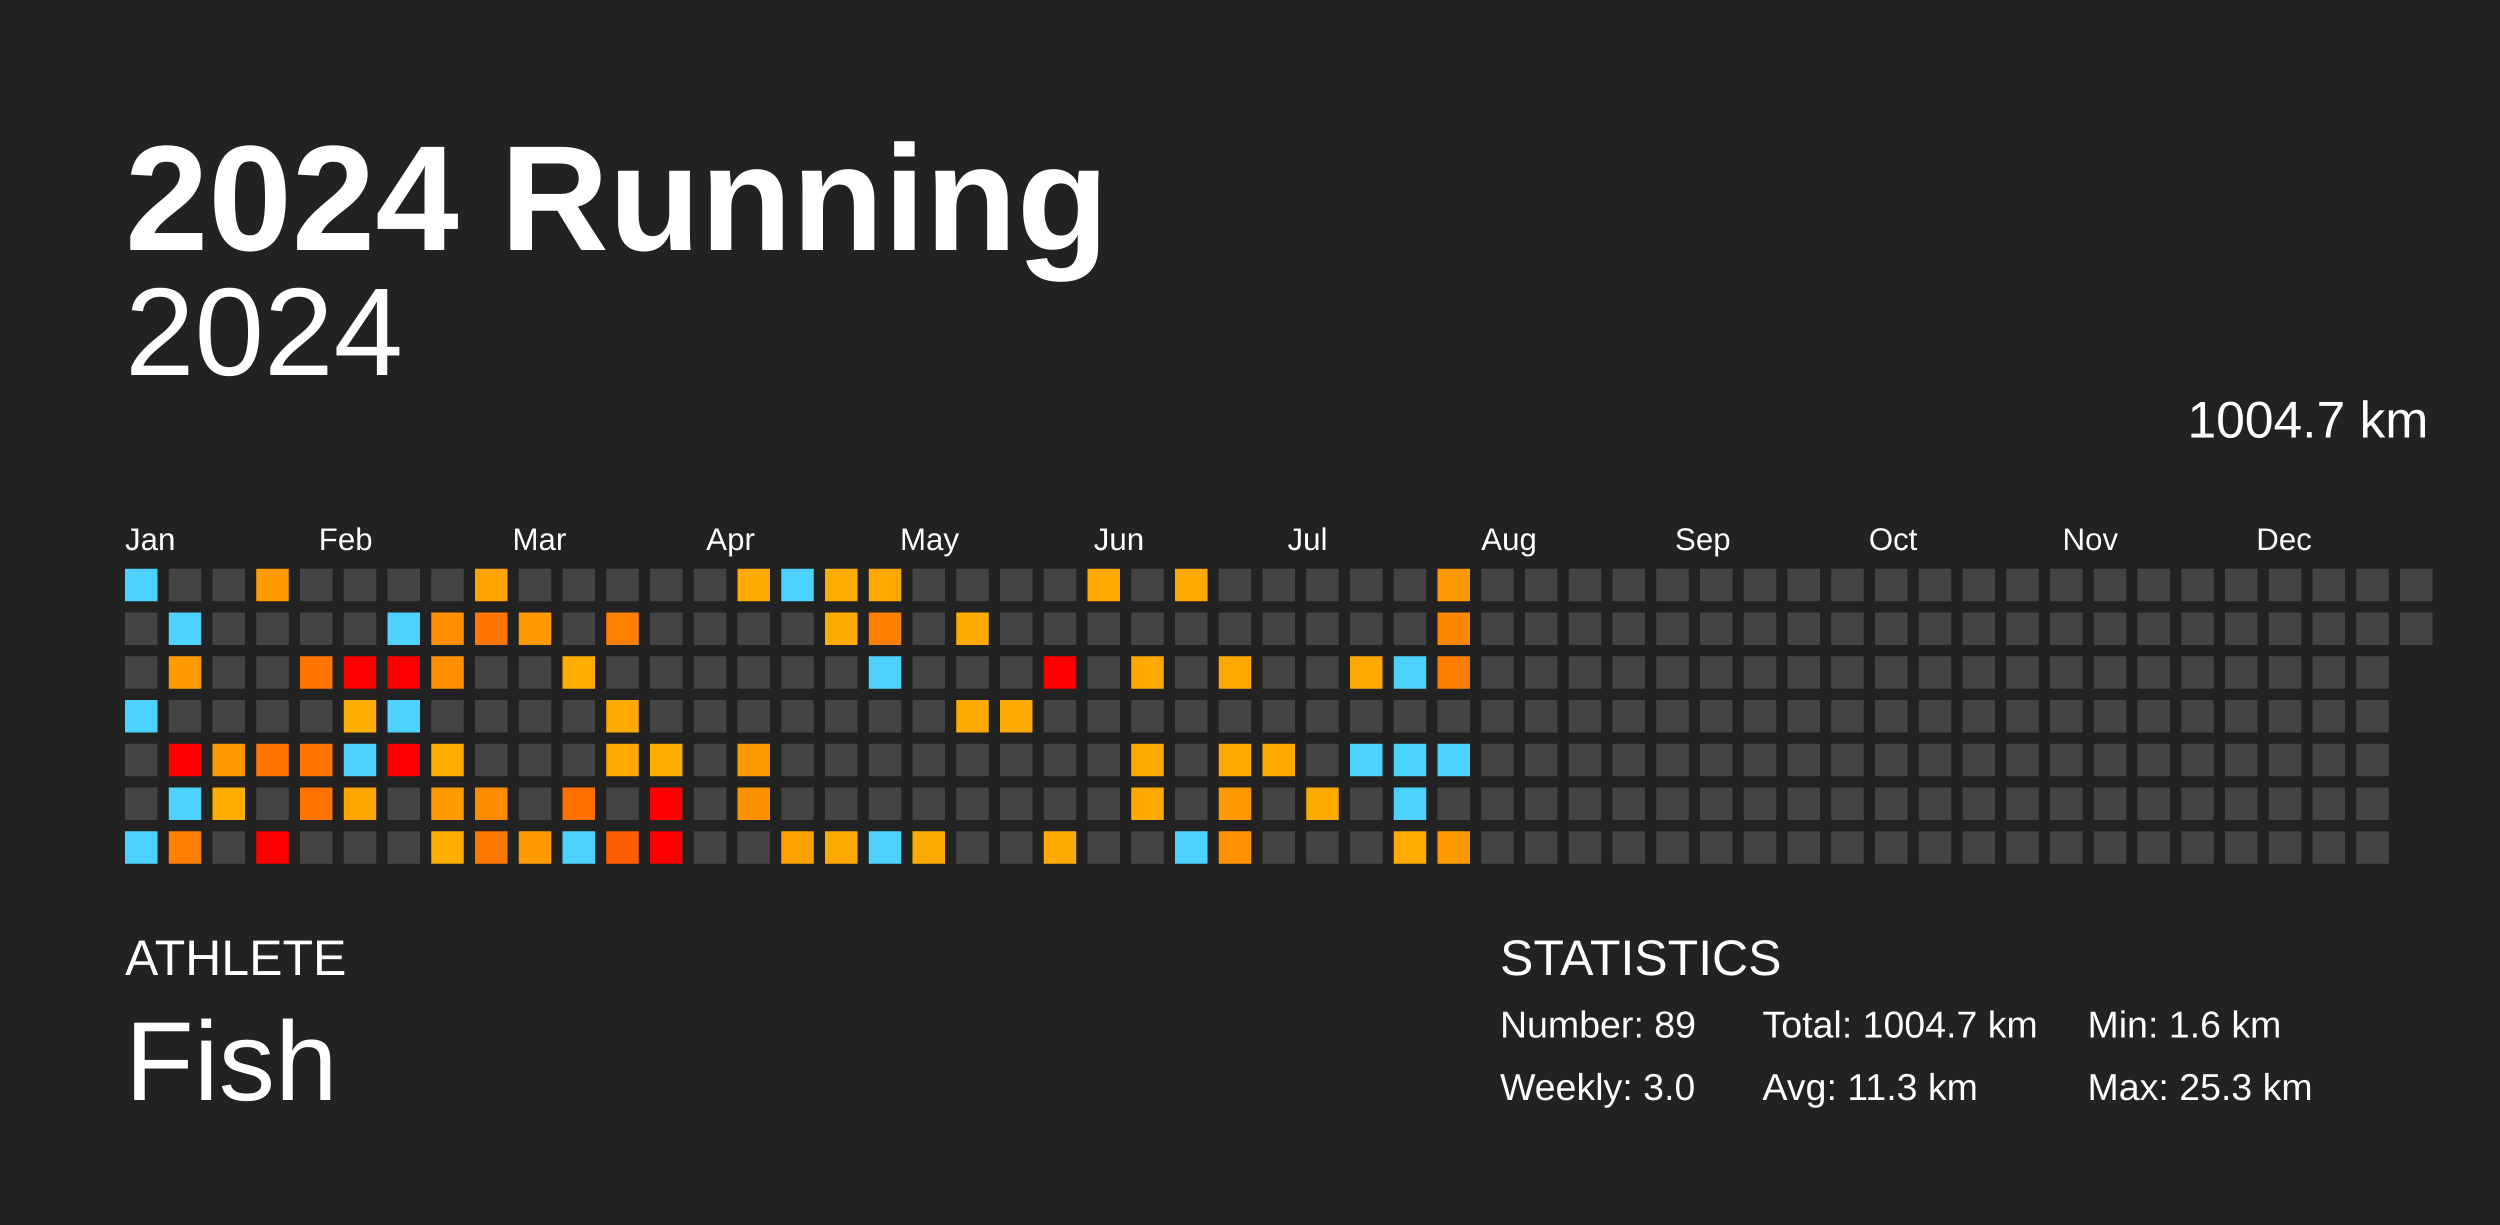
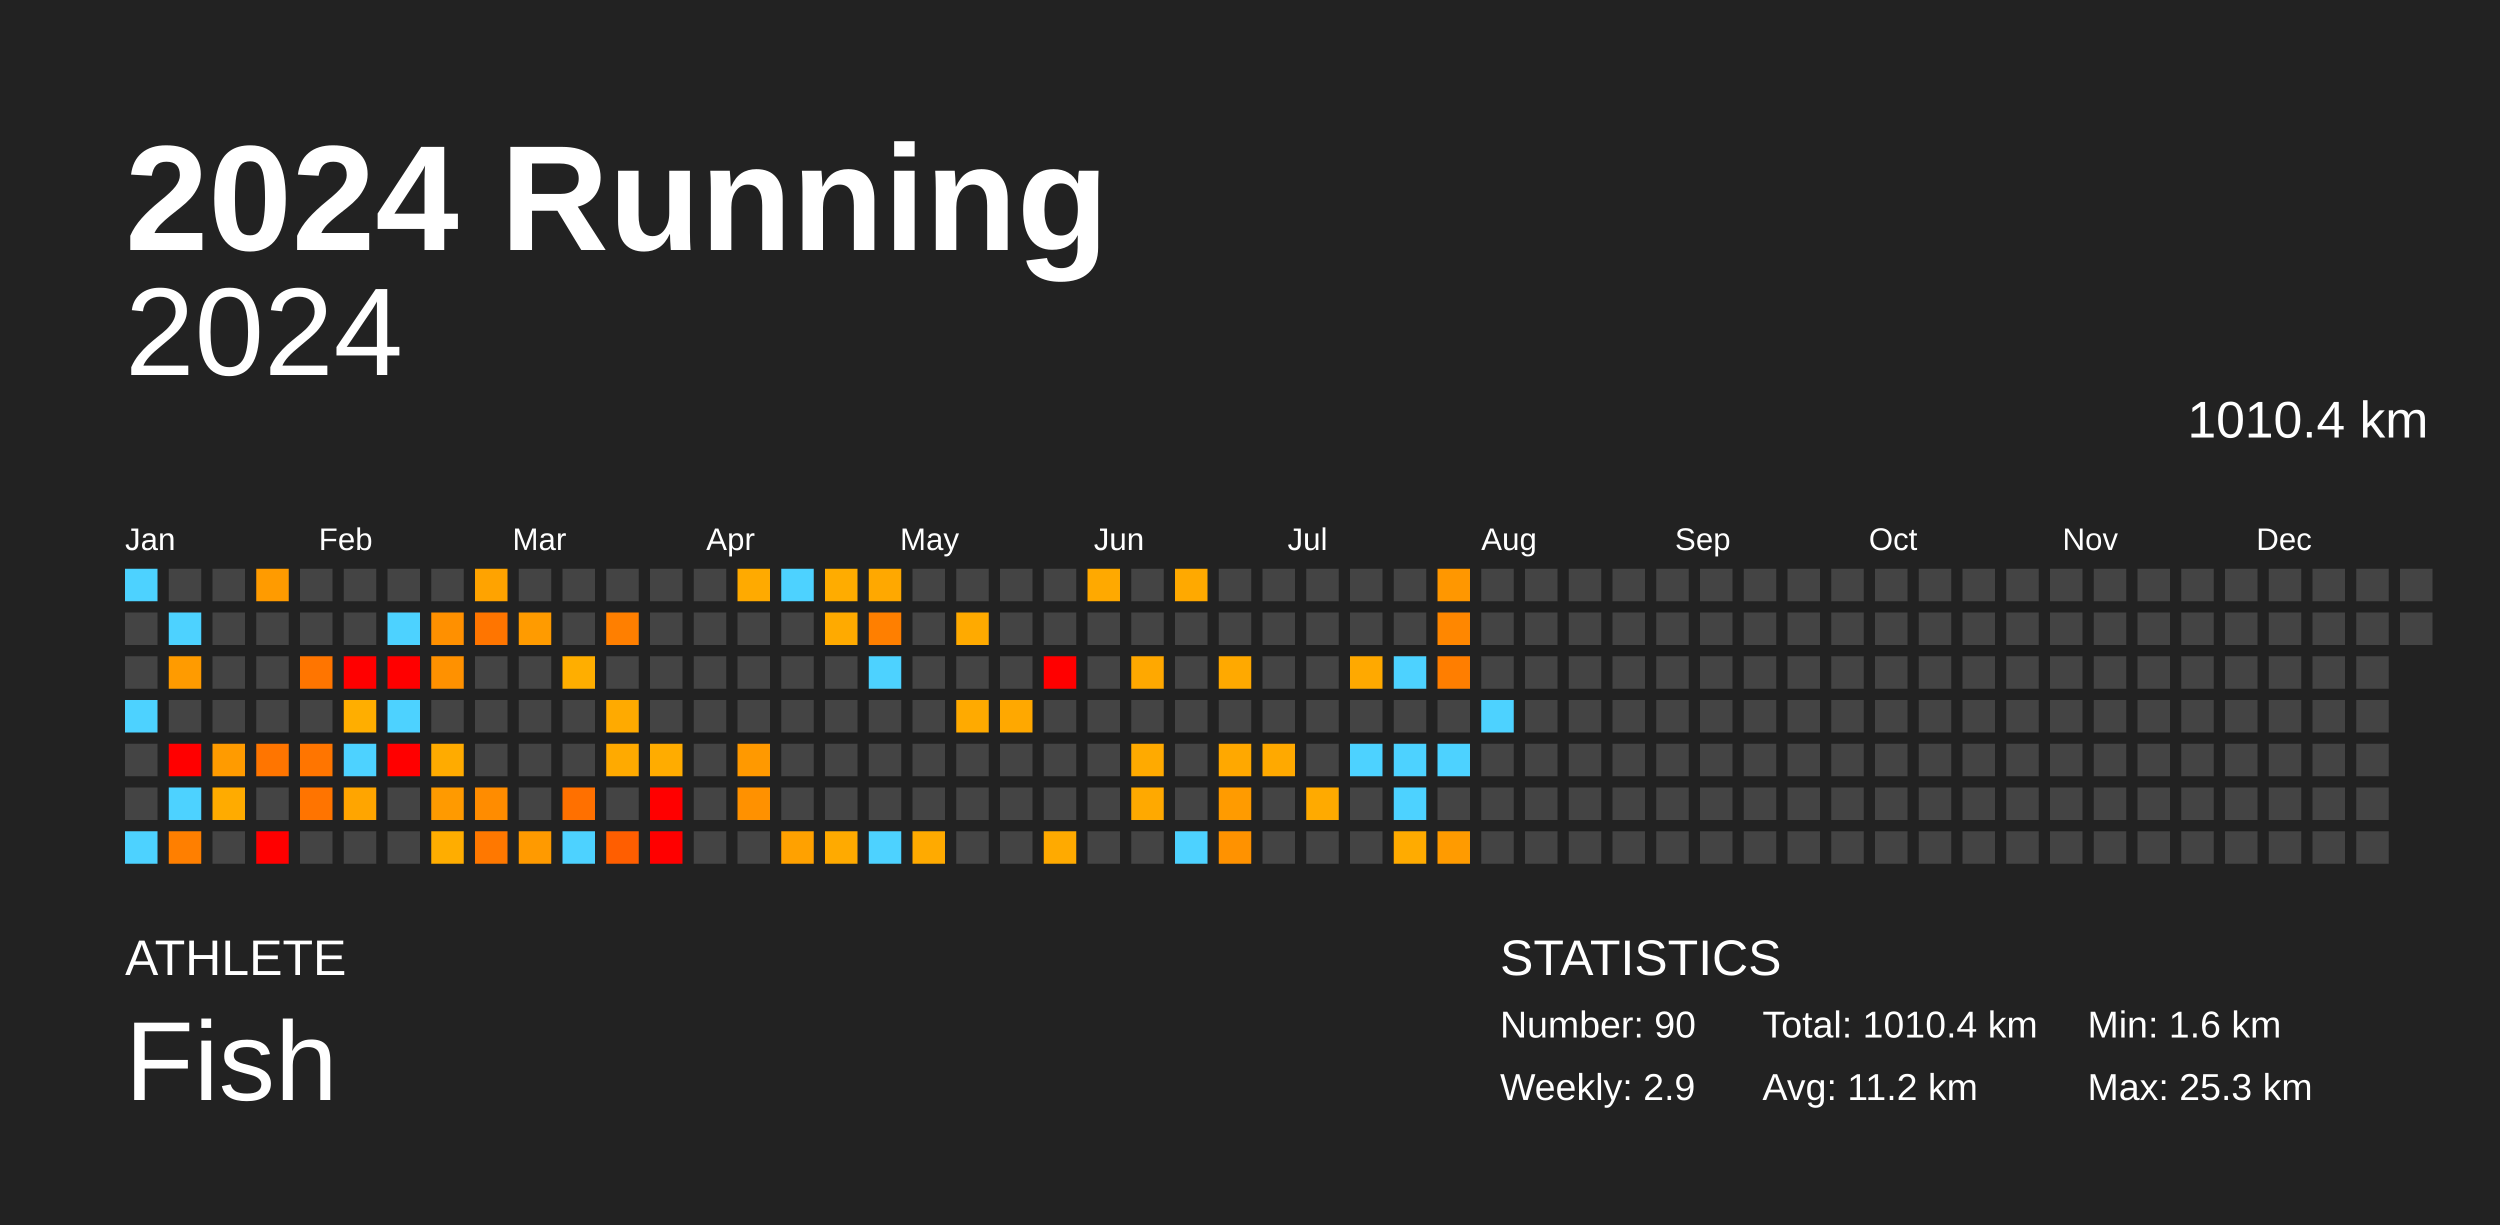
<svg xmlns="http://www.w3.org/2000/svg" baseProfile="full" height="98mm" version="1.1" viewBox="0,0,200,98" width="200mm">
  <defs />
  <rect fill="#222222" height="98" width="200" x="0" y="0" />
  <text fill="#FFFFFF" style="font-size:12px; font-family:Arial; font-weight:bold;" x="10" y="20">2024 Running</text>
  <text fill="#FFFFFF" style="font-size:4px; font-family:Arial" x="10" y="78">ATHLETE</text>
  <text fill="#FFFFFF" style="font-size:9px; font-family:Arial" x="10" y="88">Fish</text>
  <text fill="#FFFFFF" style="font-size:4px; font-family:Arial" x="120" y="78">STATISTICS</text>
-   <text fill="#FFFFFF" style="font-size:3px; font-family:Arial" x="120" y="83">Number: 89</text>
-   <text fill="#FFFFFF" style="font-size:3px; font-family:Arial" x="120" y="88">Weekly: 3.0</text>
-   <text fill="#FFFFFF" style="font-size:3px; font-family:Arial" x="141" y="83">Total: 1004.7 km</text>
-   <text fill="#FFFFFF" style="font-size:3px; font-family:Arial" x="141" y="88">Avg: 11.3 km</text>
+   <text fill="#FFFFFF" style="font-size:3px; font-family:Arial" x="120" y="83">Number: 90</text>
+   <text fill="#FFFFFF" style="font-size:3px; font-family:Arial" x="120" y="88">Weekly: 2.9</text>
+   <text fill="#FFFFFF" style="font-size:3px; font-family:Arial" x="141" y="83">Total: 1010.4 km</text>
+   <text fill="#FFFFFF" style="font-size:3px; font-family:Arial" x="141" y="88">Avg: 11.2 km</text>
  <text fill="#FFFFFF" style="font-size:3px; font-family:Arial" x="167" y="83">Min: 1.6 km</text>
  <text fill="#FFFFFF" style="font-size:3px; font-family:Arial" x="167" y="88">Max: 25.3 km</text>
  <text alignment-baseline="hanging" fill="#FFFFFF" style="font-size:10.0px; font-family:Arial;" x="10" y="30">2024</text>
-   <text alignment-baseline="hanging" fill="#FFFFFF" style="font-size:4.125px; font-family:Arial;" x="175" y="35">1004.7 km</text>
+   <text alignment-baseline="hanging" fill="#FFFFFF" style="font-size:4.125px; font-family:Arial;" x="175" y="35">1010.4 km</text>
  <text fill="#FFFFFF" style="font-size:2.5px; font-family:Arial" x="10.0" y="44">Jan</text>
  <text fill="#FFFFFF" style="font-size:2.5px; font-family:Arial" x="25.5" y="44">Feb</text>
  <text fill="#FFFFFF" style="font-size:2.5px; font-family:Arial" x="41.0" y="44">Mar</text>
  <text fill="#FFFFFF" style="font-size:2.5px; font-family:Arial" x="56.5" y="44">Apr</text>
  <text fill="#FFFFFF" style="font-size:2.5px; font-family:Arial" x="72.0" y="44">May</text>
  <text fill="#FFFFFF" style="font-size:2.5px; font-family:Arial" x="87.5" y="44">Jun</text>
  <text fill="#FFFFFF" style="font-size:2.5px; font-family:Arial" x="103.0" y="44">Jul</text>
  <text fill="#FFFFFF" style="font-size:2.5px; font-family:Arial" x="118.5" y="44">Aug</text>
  <text fill="#FFFFFF" style="font-size:2.5px; font-family:Arial" x="134.0" y="44">Sep</text>
  <text fill="#FFFFFF" style="font-size:2.5px; font-family:Arial" x="149.5" y="44">Oct</text>
  <text fill="#FFFFFF" style="font-size:2.5px; font-family:Arial" x="165.0" y="44">Nov</text>
  <text fill="#FFFFFF" style="font-size:2.5px; font-family:Arial" x="180.5" y="44">Dec</text>
  <rect fill="#4dd2ff" height="2.6" width="2.6" x="10.0" y="45.5" />
  <rect fill="#444444" height="2.6" width="2.6" x="10.0" y="49.0" />
  <rect fill="#444444" height="2.6" width="2.6" x="10.0" y="52.5" />
  <rect fill="#4dd2ff" height="2.6" width="2.6" x="10.0" y="56.0" />
  <rect fill="#444444" height="2.6" width="2.6" x="10.0" y="59.5" />
  <rect fill="#444444" height="2.6" width="2.6" x="10.0" y="63.0" />
  <rect fill="#4dd2ff" height="2.6" width="2.6" x="10.0" y="66.5" />
  <rect fill="#444444" height="2.6" width="2.6" x="13.5" y="45.5" />
  <rect fill="#4dd2ff" height="2.6" width="2.6" x="13.5" y="49.0" />
  <rect fill="#ff9b00" height="2.6" width="2.6" x="13.5" y="52.5" />
  <rect fill="#444444" height="2.6" width="2.6" x="13.5" y="56.0" />
  <rect fill="red" height="2.6" width="2.6" x="13.5" y="59.5" />
  <rect fill="#4dd2ff" height="2.6" width="2.6" x="13.5" y="63.0" />
  <rect fill="#ff7f00" height="2.6" width="2.6" x="13.5" y="66.5" />
  <rect fill="#444444" height="2.6" width="2.6" x="17.0" y="45.5" />
  <rect fill="#444444" height="2.6" width="2.6" x="17.0" y="49.0" />
  <rect fill="#444444" height="2.6" width="2.6" x="17.0" y="52.5" />
  <rect fill="#444444" height="2.6" width="2.6" x="17.0" y="56.0" />
  <rect fill="#ff9b00" height="2.6" width="2.6" x="17.0" y="59.5" />
  <rect fill="#ffab00" height="2.6" width="2.6" x="17.0" y="63.0" />
  <rect fill="#444444" height="2.6" width="2.6" x="17.0" y="66.5" />
  <rect fill="#ff9b00" height="2.6" width="2.6" x="20.5" y="45.5" />
  <rect fill="#444444" height="2.6" width="2.6" x="20.5" y="49.0" />
  <rect fill="#444444" height="2.6" width="2.6" x="20.5" y="52.5" />
  <rect fill="#444444" height="2.6" width="2.6" x="20.5" y="56.0" />
  <rect fill="#ff7500" height="2.6" width="2.6" x="20.5" y="59.5" />
  <rect fill="#444444" height="2.6" width="2.6" x="20.5" y="63.0" />
  <rect fill="red" height="2.6" width="2.6" x="20.5" y="66.5" />
  <rect fill="#444444" height="2.6" width="2.6" x="24.0" y="45.5" />
  <rect fill="#444444" height="2.6" width="2.6" x="24.0" y="49.0" />
  <rect fill="#ff7500" height="2.6" width="2.6" x="24.0" y="52.5" />
  <rect fill="#444444" height="2.6" width="2.6" x="24.0" y="56.0" />
  <rect fill="#ff7500" height="2.6" width="2.6" x="24.0" y="59.5" />
  <rect fill="#ff7400" height="2.6" width="2.6" x="24.0" y="63.0" />
  <rect fill="#444444" height="2.6" width="2.6" x="24.0" y="66.5" />
  <rect fill="#444444" height="2.6" width="2.6" x="27.5" y="45.5" />
  <rect fill="#444444" height="2.6" width="2.6" x="27.5" y="49.0" />
  <rect fill="red" height="2.6" width="2.6" x="27.5" y="52.5" />
  <rect fill="#ffae00" height="2.6" width="2.6" x="27.5" y="56.0" />
  <rect fill="#4dd2ff" height="2.6" width="2.6" x="27.5" y="59.5" />
  <rect fill="#ffa500" height="2.6" width="2.6" x="27.5" y="63.0" />
  <rect fill="#444444" height="2.6" width="2.6" x="27.5" y="66.5" />
  <rect fill="#444444" height="2.6" width="2.6" x="31.0" y="45.5" />
  <rect fill="#4dd2ff" height="2.6" width="2.6" x="31.0" y="49.0" />
  <rect fill="red" height="2.6" width="2.6" x="31.0" y="52.5" />
  <rect fill="#4dd2ff" height="2.6" width="2.6" x="31.0" y="56.0" />
  <rect fill="red" height="2.6" width="2.6" x="31.0" y="59.5" />
  <rect fill="#444444" height="2.6" width="2.6" x="31.0" y="63.0" />
  <rect fill="#444444" height="2.6" width="2.6" x="31.0" y="66.5" />
  <rect fill="#444444" height="2.6" width="2.6" x="34.5" y="45.5" />
  <rect fill="#ff9000" height="2.6" width="2.6" x="34.5" y="49.0" />
  <rect fill="#ff9100" height="2.6" width="2.6" x="34.5" y="52.5" />
  <rect fill="#444444" height="2.6" width="2.6" x="34.5" y="56.0" />
  <rect fill="#ffab00" height="2.6" width="2.6" x="34.5" y="59.5" />
  <rect fill="#ff9a00" height="2.6" width="2.6" x="34.5" y="63.0" />
  <rect fill="#ffad00" height="2.6" width="2.6" x="34.5" y="66.5" />
  <rect fill="#ffa300" height="2.6" width="2.6" x="38.0" y="45.5" />
  <rect fill="#ff7500" height="2.6" width="2.6" x="38.0" y="49.0" />
  <rect fill="#444444" height="2.6" width="2.6" x="38.0" y="52.5" />
  <rect fill="#444444" height="2.6" width="2.6" x="38.0" y="56.0" />
  <rect fill="#444444" height="2.6" width="2.6" x="38.0" y="59.5" />
  <rect fill="#ff8c00" height="2.6" width="2.6" x="38.0" y="63.0" />
  <rect fill="#ff7800" height="2.6" width="2.6" x="38.0" y="66.5" />
  <rect fill="#444444" height="2.6" width="2.6" x="41.5" y="45.5" />
  <rect fill="#ff9b00" height="2.6" width="2.6" x="41.5" y="49.0" />
  <rect fill="#444444" height="2.6" width="2.6" x="41.5" y="52.5" />
  <rect fill="#444444" height="2.6" width="2.6" x="41.5" y="56.0" />
  <rect fill="#444444" height="2.6" width="2.6" x="41.5" y="59.5" />
  <rect fill="#444444" height="2.6" width="2.6" x="41.5" y="63.0" />
  <rect fill="#ff9a00" height="2.6" width="2.6" x="41.5" y="66.5" />
  <rect fill="#444444" height="2.6" width="2.6" x="45.0" y="45.5" />
  <rect fill="#444444" height="2.6" width="2.6" x="45.0" y="49.0" />
  <rect fill="#ffae00" height="2.6" width="2.6" x="45.0" y="52.5" />
  <rect fill="#444444" height="2.6" width="2.6" x="45.0" y="56.0" />
  <rect fill="#444444" height="2.6" width="2.6" x="45.0" y="59.5" />
  <rect fill="#ff7000" height="2.6" width="2.6" x="45.0" y="63.0" />
  <rect fill="#4dd2ff" height="2.6" width="2.6" x="45.0" y="66.5" />
  <rect fill="#444444" height="2.6" width="2.6" x="48.5" y="45.5" />
  <rect fill="#ff7f00" height="2.6" width="2.6" x="48.5" y="49.0" />
  <rect fill="#444444" height="2.6" width="2.6" x="48.5" y="52.5" />
  <rect fill="#ffaa00" height="2.6" width="2.6" x="48.5" y="56.0" />
  <rect fill="#ffaa00" height="2.6" width="2.6" x="48.5" y="59.5" />
  <rect fill="#444444" height="2.6" width="2.6" x="48.5" y="63.0" />
  <rect fill="#ff5e00" height="2.6" width="2.6" x="48.5" y="66.5" />
  <rect fill="#444444" height="2.6" width="2.6" x="52.0" y="45.5" />
  <rect fill="#444444" height="2.6" width="2.6" x="52.0" y="49.0" />
  <rect fill="#444444" height="2.6" width="2.6" x="52.0" y="52.5" />
  <rect fill="#444444" height="2.6" width="2.6" x="52.0" y="56.0" />
  <rect fill="#ffac00" height="2.6" width="2.6" x="52.0" y="59.5" />
  <rect fill="red" height="2.6" width="2.6" x="52.0" y="63.0" />
  <rect fill="red" height="2.6" width="2.6" x="52.0" y="66.5" />
  <rect fill="#444444" height="2.6" width="2.6" x="55.5" y="45.5" />
  <rect fill="#444444" height="2.6" width="2.6" x="55.5" y="49.0" />
  <rect fill="#444444" height="2.6" width="2.6" x="55.5" y="52.5" />
  <rect fill="#444444" height="2.6" width="2.6" x="55.5" y="56.0" />
  <rect fill="#444444" height="2.6" width="2.6" x="55.5" y="59.5" />
  <rect fill="#444444" height="2.6" width="2.6" x="55.5" y="63.0" />
  <rect fill="#444444" height="2.6" width="2.6" x="55.5" y="66.5" />
  <rect fill="#ffaa00" height="2.6" width="2.6" x="59.0" y="45.5" />
  <rect fill="#444444" height="2.6" width="2.6" x="59.0" y="49.0" />
  <rect fill="#444444" height="2.6" width="2.6" x="59.0" y="52.5" />
  <rect fill="#444444" height="2.6" width="2.6" x="59.0" y="56.0" />
  <rect fill="#ff9900" height="2.6" width="2.6" x="59.0" y="59.5" />
  <rect fill="#ff9100" height="2.6" width="2.6" x="59.0" y="63.0" />
  <rect fill="#444444" height="2.6" width="2.6" x="59.0" y="66.5" />
  <rect fill="#4dd2ff" height="2.6" width="2.6" x="62.5" y="45.5" />
  <rect fill="#444444" height="2.6" width="2.6" x="62.5" y="49.0" />
  <rect fill="#444444" height="2.6" width="2.6" x="62.5" y="52.5" />
  <rect fill="#444444" height="2.6" width="2.6" x="62.5" y="56.0" />
  <rect fill="#444444" height="2.6" width="2.6" x="62.5" y="59.5" />
  <rect fill="#444444" height="2.6" width="2.6" x="62.5" y="63.0" />
  <rect fill="#ffa100" height="2.6" width="2.6" x="62.5" y="66.5" />
  <rect fill="#ffac00" height="2.6" width="2.6" x="66.0" y="45.5" />
  <rect fill="#ffaa00" height="2.6" width="2.6" x="66.0" y="49.0" />
  <rect fill="#444444" height="2.6" width="2.6" x="66.0" y="52.5" />
  <rect fill="#444444" height="2.6" width="2.6" x="66.0" y="56.0" />
  <rect fill="#444444" height="2.6" width="2.6" x="66.0" y="59.5" />
  <rect fill="#444444" height="2.6" width="2.6" x="66.0" y="63.0" />
  <rect fill="#ffaa00" height="2.6" width="2.6" x="66.0" y="66.5" />
  <rect fill="#ffa800" height="2.6" width="2.6" x="69.5" y="45.5" />
  <rect fill="#ff7f00" height="2.6" width="2.6" x="69.5" y="49.0" />
  <rect fill="#4dd2ff" height="2.6" width="2.6" x="69.5" y="52.5" />
  <rect fill="#444444" height="2.6" width="2.6" x="69.5" y="56.0" />
  <rect fill="#444444" height="2.6" width="2.6" x="69.5" y="59.5" />
  <rect fill="#444444" height="2.6" width="2.6" x="69.5" y="63.0" />
  <rect fill="#4dd2ff" height="2.6" width="2.6" x="69.5" y="66.5" />
  <rect fill="#444444" height="2.6" width="2.6" x="73.0" y="45.5" />
  <rect fill="#444444" height="2.6" width="2.6" x="73.0" y="49.0" />
  <rect fill="#444444" height="2.6" width="2.6" x="73.0" y="52.5" />
  <rect fill="#444444" height="2.6" width="2.6" x="73.0" y="56.0" />
  <rect fill="#444444" height="2.6" width="2.6" x="73.0" y="59.5" />
  <rect fill="#444444" height="2.6" width="2.6" x="73.0" y="63.0" />
  <rect fill="#ffaa00" height="2.6" width="2.6" x="73.0" y="66.5" />
  <rect fill="#444444" height="2.6" width="2.6" x="76.5" y="45.5" />
  <rect fill="#ffaa00" height="2.6" width="2.6" x="76.5" y="49.0" />
  <rect fill="#444444" height="2.6" width="2.6" x="76.5" y="52.5" />
  <rect fill="#ffaa00" height="2.6" width="2.6" x="76.5" y="56.0" />
  <rect fill="#444444" height="2.6" width="2.6" x="76.5" y="59.5" />
  <rect fill="#444444" height="2.6" width="2.6" x="76.5" y="63.0" />
  <rect fill="#444444" height="2.6" width="2.6" x="76.5" y="66.5" />
  <rect fill="#444444" height="2.6" width="2.6" x="80.0" y="45.5" />
  <rect fill="#444444" height="2.6" width="2.6" x="80.0" y="49.0" />
  <rect fill="#444444" height="2.6" width="2.6" x="80.0" y="52.5" />
  <rect fill="#ffa800" height="2.6" width="2.6" x="80.0" y="56.0" />
  <rect fill="#444444" height="2.6" width="2.6" x="80.0" y="59.5" />
  <rect fill="#444444" height="2.6" width="2.6" x="80.0" y="63.0" />
  <rect fill="#444444" height="2.6" width="2.6" x="80.0" y="66.5" />
  <rect fill="#444444" height="2.6" width="2.6" x="83.5" y="45.5" />
  <rect fill="#444444" height="2.6" width="2.6" x="83.5" y="49.0" />
  <rect fill="red" height="2.6" width="2.6" x="83.5" y="52.5" />
  <rect fill="#444444" height="2.6" width="2.6" x="83.5" y="56.0" />
  <rect fill="#444444" height="2.6" width="2.6" x="83.5" y="59.5" />
  <rect fill="#444444" height="2.6" width="2.6" x="83.5" y="63.0" />
  <rect fill="#ffaa00" height="2.6" width="2.6" x="83.5" y="66.5" />
  <rect fill="#ffa900" height="2.6" width="2.6" x="87.0" y="45.5" />
  <rect fill="#444444" height="2.6" width="2.6" x="87.0" y="49.0" />
  <rect fill="#444444" height="2.6" width="2.6" x="87.0" y="52.5" />
  <rect fill="#444444" height="2.6" width="2.6" x="87.0" y="56.0" />
  <rect fill="#444444" height="2.6" width="2.6" x="87.0" y="59.5" />
  <rect fill="#444444" height="2.6" width="2.6" x="87.0" y="63.0" />
  <rect fill="#444444" height="2.6" width="2.6" x="87.0" y="66.5" />
  <rect fill="#444444" height="2.6" width="2.6" x="90.5" y="45.5" />
  <rect fill="#444444" height="2.6" width="2.6" x="90.5" y="49.0" />
  <rect fill="#ffa800" height="2.6" width="2.6" x="90.5" y="52.5" />
  <rect fill="#444444" height="2.6" width="2.6" x="90.5" y="56.0" />
  <rect fill="#ffaa00" height="2.6" width="2.6" x="90.5" y="59.5" />
  <rect fill="#ffa900" height="2.6" width="2.6" x="90.5" y="63.0" />
  <rect fill="#444444" height="2.6" width="2.6" x="90.5" y="66.5" />
  <rect fill="#ffa900" height="2.6" width="2.6" x="94.0" y="45.5" />
  <rect fill="#444444" height="2.6" width="2.6" x="94.0" y="49.0" />
  <rect fill="#444444" height="2.6" width="2.6" x="94.0" y="52.5" />
  <rect fill="#444444" height="2.6" width="2.6" x="94.0" y="56.0" />
  <rect fill="#444444" height="2.6" width="2.6" x="94.0" y="59.5" />
  <rect fill="#444444" height="2.6" width="2.6" x="94.0" y="63.0" />
  <rect fill="#4dd2ff" height="2.6" width="2.6" x="94.0" y="66.5" />
  <rect fill="#444444" height="2.6" width="2.6" x="97.5" y="45.5" />
  <rect fill="#444444" height="2.6" width="2.6" x="97.5" y="49.0" />
  <rect fill="#ffa900" height="2.6" width="2.6" x="97.5" y="52.5" />
  <rect fill="#444444" height="2.6" width="2.6" x="97.5" y="56.0" />
  <rect fill="#ffa800" height="2.6" width="2.6" x="97.5" y="59.5" />
  <rect fill="#ff9b00" height="2.6" width="2.6" x="97.5" y="63.0" />
  <rect fill="#ff9200" height="2.6" width="2.6" x="97.5" y="66.5" />
  <rect fill="#444444" height="2.6" width="2.6" x="101.0" y="45.5" />
  <rect fill="#444444" height="2.6" width="2.6" x="101.0" y="49.0" />
  <rect fill="#444444" height="2.6" width="2.6" x="101.0" y="52.5" />
  <rect fill="#444444" height="2.6" width="2.6" x="101.0" y="56.0" />
  <rect fill="#ffa900" height="2.6" width="2.6" x="101.0" y="59.5" />
  <rect fill="#444444" height="2.6" width="2.6" x="101.0" y="63.0" />
  <rect fill="#444444" height="2.6" width="2.6" x="101.0" y="66.5" />
  <rect fill="#444444" height="2.6" width="2.6" x="104.5" y="45.5" />
  <rect fill="#444444" height="2.6" width="2.6" x="104.5" y="49.0" />
  <rect fill="#444444" height="2.6" width="2.6" x="104.5" y="52.5" />
  <rect fill="#444444" height="2.6" width="2.6" x="104.5" y="56.0" />
  <rect fill="#444444" height="2.6" width="2.6" x="104.5" y="59.5" />
  <rect fill="#ffaa00" height="2.6" width="2.6" x="104.5" y="63.0" />
  <rect fill="#444444" height="2.6" width="2.6" x="104.5" y="66.5" />
  <rect fill="#444444" height="2.6" width="2.6" x="108.0" y="45.5" />
  <rect fill="#444444" height="2.6" width="2.6" x="108.0" y="49.0" />
  <rect fill="#ffa900" height="2.6" width="2.6" x="108.0" y="52.5" />
  <rect fill="#444444" height="2.6" width="2.6" x="108.0" y="56.0" />
  <rect fill="#4dd2ff" height="2.6" width="2.6" x="108.0" y="59.5" />
  <rect fill="#444444" height="2.6" width="2.6" x="108.0" y="63.0" />
  <rect fill="#444444" height="2.6" width="2.6" x="108.0" y="66.5" />
  <rect fill="#444444" height="2.6" width="2.6" x="111.5" y="45.5" />
  <rect fill="#444444" height="2.6" width="2.6" x="111.5" y="49.0" />
  <rect fill="#4dd2ff" height="2.6" width="2.6" x="111.5" y="52.5" />
  <rect fill="#444444" height="2.6" width="2.6" x="111.5" y="56.0" />
  <rect fill="#4dd2ff" height="2.6" width="2.6" x="111.5" y="59.5" />
  <rect fill="#4dd2ff" height="2.6" width="2.6" x="111.5" y="63.0" />
  <rect fill="#ffab00" height="2.6" width="2.6" x="111.5" y="66.5" />
  <rect fill="#ff9700" height="2.6" width="2.6" x="115.0" y="45.5" />
  <rect fill="#ff8700" height="2.6" width="2.6" x="115.0" y="49.0" />
  <rect fill="#ff7e00" height="2.6" width="2.6" x="115.0" y="52.5" />
  <rect fill="#444444" height="2.6" width="2.6" x="115.0" y="56.0" />
  <rect fill="#4dd2ff" height="2.6" width="2.6" x="115.0" y="59.5" />
  <rect fill="#444444" height="2.6" width="2.6" x="115.0" y="63.0" />
  <rect fill="#ff9b00" height="2.6" width="2.6" x="115.0" y="66.5" />
  <rect fill="#444444" height="2.6" width="2.6" x="118.5" y="45.5" />
  <rect fill="#444444" height="2.6" width="2.6" x="118.5" y="49.0" />
  <rect fill="#444444" height="2.6" width="2.6" x="118.5" y="52.5" />
-   <rect fill="#444444" height="2.6" width="2.6" x="118.5" y="56.0" />
+   <rect fill="#4dd2ff" height="2.6" width="2.6" x="118.5" y="56.0" />
  <rect fill="#444444" height="2.6" width="2.6" x="118.5" y="59.5" />
  <rect fill="#444444" height="2.6" width="2.6" x="118.5" y="63.0" />
  <rect fill="#444444" height="2.6" width="2.6" x="118.5" y="66.5" />
  <rect fill="#444444" height="2.6" width="2.6" x="122.0" y="45.5" />
  <rect fill="#444444" height="2.6" width="2.6" x="122.0" y="49.0" />
  <rect fill="#444444" height="2.6" width="2.6" x="122.0" y="52.5" />
  <rect fill="#444444" height="2.6" width="2.6" x="122.0" y="56.0" />
  <rect fill="#444444" height="2.6" width="2.6" x="122.0" y="59.5" />
  <rect fill="#444444" height="2.6" width="2.6" x="122.0" y="63.0" />
  <rect fill="#444444" height="2.6" width="2.6" x="122.0" y="66.5" />
  <rect fill="#444444" height="2.6" width="2.6" x="125.5" y="45.5" />
  <rect fill="#444444" height="2.6" width="2.6" x="125.5" y="49.0" />
  <rect fill="#444444" height="2.6" width="2.6" x="125.5" y="52.5" />
  <rect fill="#444444" height="2.6" width="2.6" x="125.5" y="56.0" />
  <rect fill="#444444" height="2.6" width="2.6" x="125.5" y="59.5" />
  <rect fill="#444444" height="2.6" width="2.6" x="125.5" y="63.0" />
  <rect fill="#444444" height="2.6" width="2.6" x="125.5" y="66.5" />
  <rect fill="#444444" height="2.6" width="2.6" x="129.0" y="45.5" />
  <rect fill="#444444" height="2.6" width="2.6" x="129.0" y="49.0" />
  <rect fill="#444444" height="2.6" width="2.6" x="129.0" y="52.5" />
  <rect fill="#444444" height="2.6" width="2.6" x="129.0" y="56.0" />
  <rect fill="#444444" height="2.6" width="2.6" x="129.0" y="59.5" />
  <rect fill="#444444" height="2.6" width="2.6" x="129.0" y="63.0" />
  <rect fill="#444444" height="2.6" width="2.6" x="129.0" y="66.5" />
  <rect fill="#444444" height="2.6" width="2.6" x="132.5" y="45.5" />
  <rect fill="#444444" height="2.6" width="2.6" x="132.5" y="49.0" />
  <rect fill="#444444" height="2.6" width="2.6" x="132.5" y="52.5" />
  <rect fill="#444444" height="2.6" width="2.6" x="132.5" y="56.0" />
  <rect fill="#444444" height="2.6" width="2.6" x="132.5" y="59.5" />
  <rect fill="#444444" height="2.6" width="2.6" x="132.5" y="63.0" />
  <rect fill="#444444" height="2.6" width="2.6" x="132.5" y="66.5" />
  <rect fill="#444444" height="2.6" width="2.6" x="136.0" y="45.5" />
  <rect fill="#444444" height="2.6" width="2.6" x="136.0" y="49.0" />
  <rect fill="#444444" height="2.6" width="2.6" x="136.0" y="52.5" />
  <rect fill="#444444" height="2.6" width="2.6" x="136.0" y="56.0" />
  <rect fill="#444444" height="2.6" width="2.6" x="136.0" y="59.5" />
  <rect fill="#444444" height="2.6" width="2.6" x="136.0" y="63.0" />
  <rect fill="#444444" height="2.6" width="2.6" x="136.0" y="66.5" />
  <rect fill="#444444" height="2.6" width="2.6" x="139.5" y="45.5" />
  <rect fill="#444444" height="2.6" width="2.6" x="139.5" y="49.0" />
  <rect fill="#444444" height="2.6" width="2.6" x="139.5" y="52.5" />
  <rect fill="#444444" height="2.6" width="2.6" x="139.5" y="56.0" />
  <rect fill="#444444" height="2.6" width="2.6" x="139.5" y="59.5" />
  <rect fill="#444444" height="2.6" width="2.6" x="139.5" y="63.0" />
  <rect fill="#444444" height="2.6" width="2.6" x="139.5" y="66.5" />
  <rect fill="#444444" height="2.6" width="2.6" x="143.0" y="45.5" />
  <rect fill="#444444" height="2.6" width="2.6" x="143.0" y="49.0" />
  <rect fill="#444444" height="2.6" width="2.6" x="143.0" y="52.5" />
  <rect fill="#444444" height="2.6" width="2.6" x="143.0" y="56.0" />
  <rect fill="#444444" height="2.6" width="2.6" x="143.0" y="59.5" />
  <rect fill="#444444" height="2.6" width="2.6" x="143.0" y="63.0" />
  <rect fill="#444444" height="2.6" width="2.6" x="143.0" y="66.5" />
  <rect fill="#444444" height="2.6" width="2.6" x="146.5" y="45.5" />
  <rect fill="#444444" height="2.6" width="2.6" x="146.5" y="49.0" />
  <rect fill="#444444" height="2.6" width="2.6" x="146.5" y="52.5" />
  <rect fill="#444444" height="2.6" width="2.6" x="146.5" y="56.0" />
  <rect fill="#444444" height="2.6" width="2.6" x="146.5" y="59.5" />
  <rect fill="#444444" height="2.6" width="2.6" x="146.5" y="63.0" />
  <rect fill="#444444" height="2.6" width="2.6" x="146.5" y="66.5" />
  <rect fill="#444444" height="2.6" width="2.6" x="150.0" y="45.5" />
  <rect fill="#444444" height="2.6" width="2.6" x="150.0" y="49.0" />
  <rect fill="#444444" height="2.6" width="2.6" x="150.0" y="52.5" />
  <rect fill="#444444" height="2.6" width="2.6" x="150.0" y="56.0" />
  <rect fill="#444444" height="2.6" width="2.6" x="150.0" y="59.5" />
  <rect fill="#444444" height="2.6" width="2.6" x="150.0" y="63.0" />
  <rect fill="#444444" height="2.6" width="2.6" x="150.0" y="66.5" />
  <rect fill="#444444" height="2.6" width="2.6" x="153.5" y="45.5" />
  <rect fill="#444444" height="2.6" width="2.6" x="153.5" y="49.0" />
  <rect fill="#444444" height="2.6" width="2.6" x="153.5" y="52.5" />
  <rect fill="#444444" height="2.6" width="2.6" x="153.5" y="56.0" />
  <rect fill="#444444" height="2.6" width="2.6" x="153.5" y="59.5" />
  <rect fill="#444444" height="2.6" width="2.6" x="153.5" y="63.0" />
  <rect fill="#444444" height="2.6" width="2.6" x="153.5" y="66.5" />
  <rect fill="#444444" height="2.6" width="2.6" x="157.0" y="45.5" />
  <rect fill="#444444" height="2.6" width="2.6" x="157.0" y="49.0" />
  <rect fill="#444444" height="2.6" width="2.6" x="157.0" y="52.5" />
  <rect fill="#444444" height="2.6" width="2.6" x="157.0" y="56.0" />
  <rect fill="#444444" height="2.6" width="2.6" x="157.0" y="59.5" />
  <rect fill="#444444" height="2.6" width="2.6" x="157.0" y="63.0" />
  <rect fill="#444444" height="2.6" width="2.6" x="157.0" y="66.5" />
  <rect fill="#444444" height="2.6" width="2.6" x="160.5" y="45.5" />
  <rect fill="#444444" height="2.6" width="2.6" x="160.5" y="49.0" />
  <rect fill="#444444" height="2.6" width="2.6" x="160.5" y="52.5" />
  <rect fill="#444444" height="2.6" width="2.6" x="160.5" y="56.0" />
  <rect fill="#444444" height="2.6" width="2.6" x="160.5" y="59.5" />
  <rect fill="#444444" height="2.6" width="2.6" x="160.5" y="63.0" />
  <rect fill="#444444" height="2.6" width="2.6" x="160.5" y="66.5" />
  <rect fill="#444444" height="2.6" width="2.6" x="164.0" y="45.5" />
  <rect fill="#444444" height="2.6" width="2.6" x="164.0" y="49.0" />
  <rect fill="#444444" height="2.6" width="2.6" x="164.0" y="52.5" />
  <rect fill="#444444" height="2.6" width="2.6" x="164.0" y="56.0" />
  <rect fill="#444444" height="2.6" width="2.6" x="164.0" y="59.5" />
  <rect fill="#444444" height="2.6" width="2.6" x="164.0" y="63.0" />
  <rect fill="#444444" height="2.6" width="2.6" x="164.0" y="66.5" />
  <rect fill="#444444" height="2.6" width="2.6" x="167.5" y="45.5" />
  <rect fill="#444444" height="2.6" width="2.6" x="167.5" y="49.0" />
  <rect fill="#444444" height="2.6" width="2.6" x="167.5" y="52.5" />
  <rect fill="#444444" height="2.6" width="2.6" x="167.5" y="56.0" />
  <rect fill="#444444" height="2.6" width="2.6" x="167.5" y="59.5" />
  <rect fill="#444444" height="2.6" width="2.6" x="167.5" y="63.0" />
  <rect fill="#444444" height="2.6" width="2.6" x="167.5" y="66.5" />
  <rect fill="#444444" height="2.6" width="2.6" x="171.0" y="45.5" />
  <rect fill="#444444" height="2.6" width="2.6" x="171.0" y="49.0" />
  <rect fill="#444444" height="2.6" width="2.6" x="171.0" y="52.5" />
  <rect fill="#444444" height="2.6" width="2.6" x="171.0" y="56.0" />
  <rect fill="#444444" height="2.6" width="2.6" x="171.0" y="59.5" />
  <rect fill="#444444" height="2.6" width="2.6" x="171.0" y="63.0" />
  <rect fill="#444444" height="2.6" width="2.6" x="171.0" y="66.5" />
  <rect fill="#444444" height="2.6" width="2.6" x="174.5" y="45.5" />
  <rect fill="#444444" height="2.6" width="2.6" x="174.5" y="49.0" />
  <rect fill="#444444" height="2.6" width="2.6" x="174.5" y="52.5" />
  <rect fill="#444444" height="2.6" width="2.6" x="174.5" y="56.0" />
  <rect fill="#444444" height="2.6" width="2.6" x="174.5" y="59.5" />
  <rect fill="#444444" height="2.6" width="2.6" x="174.5" y="63.0" />
  <rect fill="#444444" height="2.6" width="2.6" x="174.5" y="66.5" />
  <rect fill="#444444" height="2.6" width="2.6" x="178.0" y="45.5" />
  <rect fill="#444444" height="2.6" width="2.6" x="178.0" y="49.0" />
  <rect fill="#444444" height="2.6" width="2.6" x="178.0" y="52.5" />
  <rect fill="#444444" height="2.6" width="2.6" x="178.0" y="56.0" />
  <rect fill="#444444" height="2.6" width="2.6" x="178.0" y="59.5" />
  <rect fill="#444444" height="2.6" width="2.6" x="178.0" y="63.0" />
  <rect fill="#444444" height="2.6" width="2.6" x="178.0" y="66.5" />
  <rect fill="#444444" height="2.6" width="2.6" x="181.5" y="45.5" />
  <rect fill="#444444" height="2.6" width="2.6" x="181.5" y="49.0" />
  <rect fill="#444444" height="2.6" width="2.6" x="181.5" y="52.5" />
  <rect fill="#444444" height="2.6" width="2.6" x="181.5" y="56.0" />
  <rect fill="#444444" height="2.6" width="2.6" x="181.5" y="59.5" />
  <rect fill="#444444" height="2.6" width="2.6" x="181.5" y="63.0" />
  <rect fill="#444444" height="2.6" width="2.6" x="181.5" y="66.5" />
  <rect fill="#444444" height="2.6" width="2.6" x="185.0" y="45.5" />
  <rect fill="#444444" height="2.6" width="2.6" x="185.0" y="49.0" />
  <rect fill="#444444" height="2.6" width="2.6" x="185.0" y="52.5" />
  <rect fill="#444444" height="2.6" width="2.6" x="185.0" y="56.0" />
  <rect fill="#444444" height="2.6" width="2.6" x="185.0" y="59.5" />
  <rect fill="#444444" height="2.6" width="2.6" x="185.0" y="63.0" />
  <rect fill="#444444" height="2.6" width="2.6" x="185.0" y="66.5" />
  <rect fill="#444444" height="2.6" width="2.6" x="188.5" y="45.5" />
  <rect fill="#444444" height="2.6" width="2.6" x="188.5" y="49.0" />
  <rect fill="#444444" height="2.6" width="2.6" x="188.5" y="52.5" />
  <rect fill="#444444" height="2.6" width="2.6" x="188.5" y="56.0" />
  <rect fill="#444444" height="2.6" width="2.6" x="188.5" y="59.5" />
  <rect fill="#444444" height="2.6" width="2.6" x="188.5" y="63.0" />
  <rect fill="#444444" height="2.6" width="2.6" x="188.5" y="66.5" />
  <rect fill="#444444" height="2.6" width="2.6" x="192.0" y="45.5" />
  <rect fill="#444444" height="2.6" width="2.6" x="192.0" y="49.0" />
</svg>
